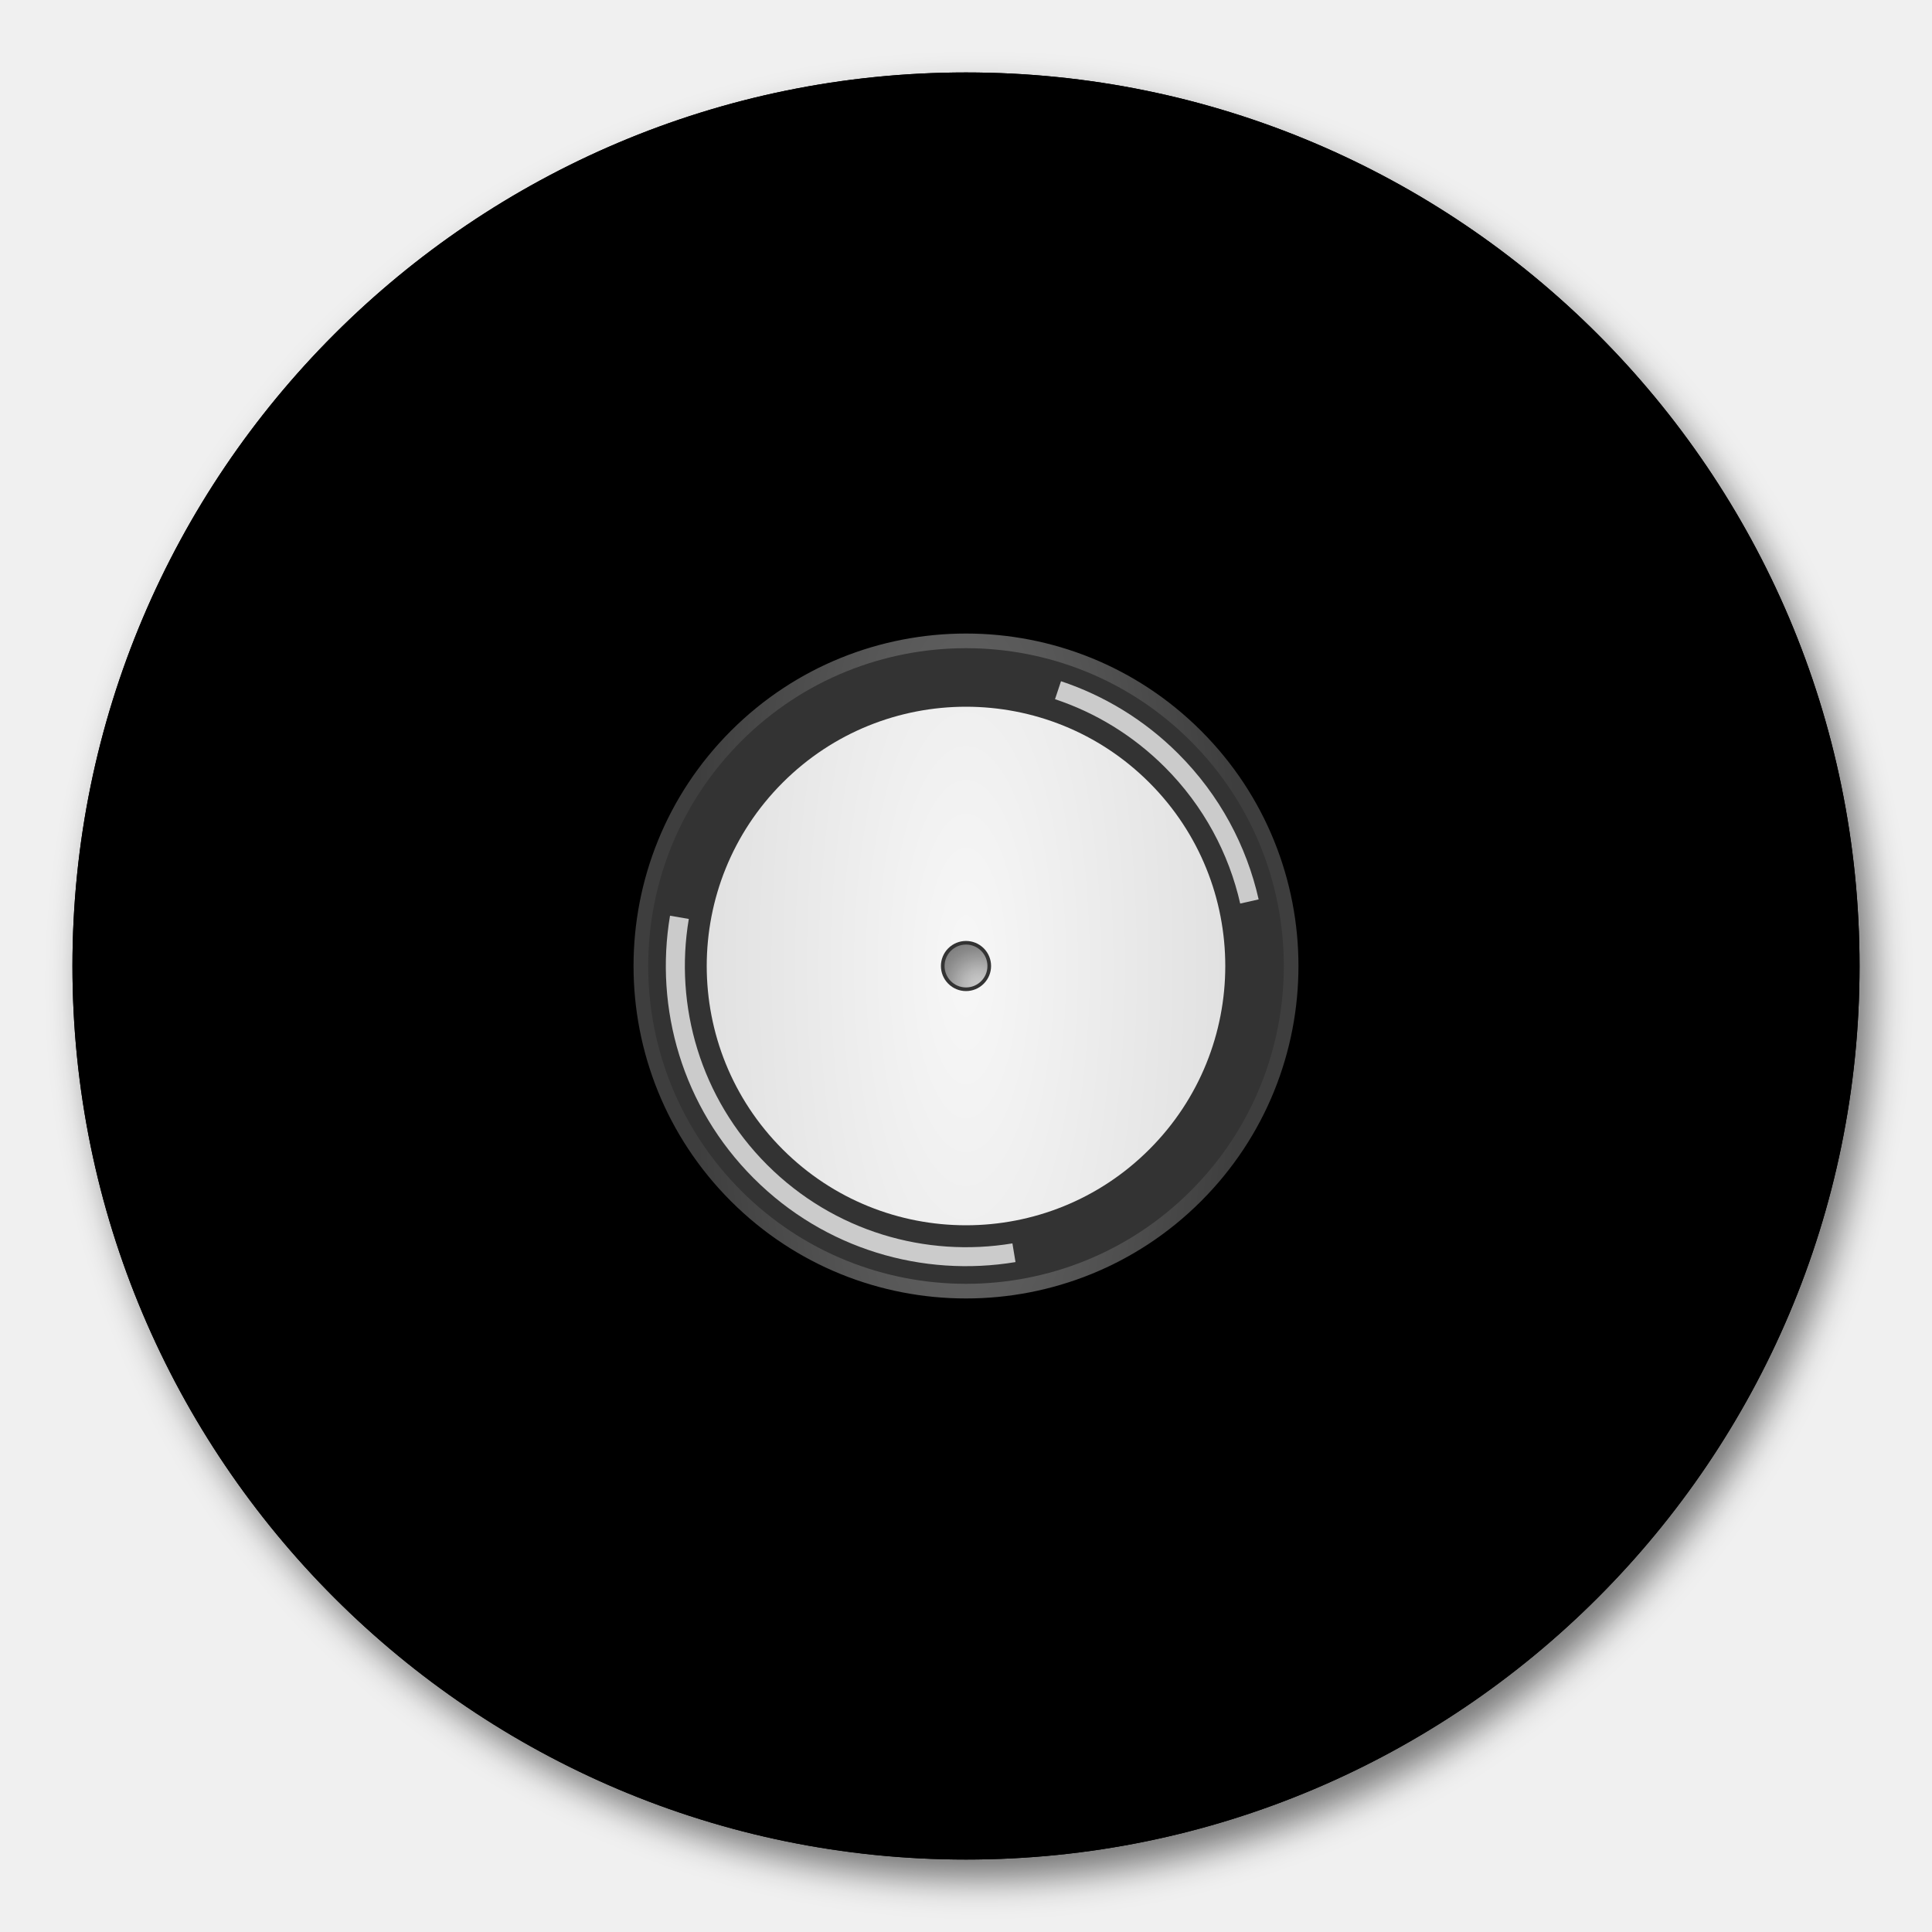
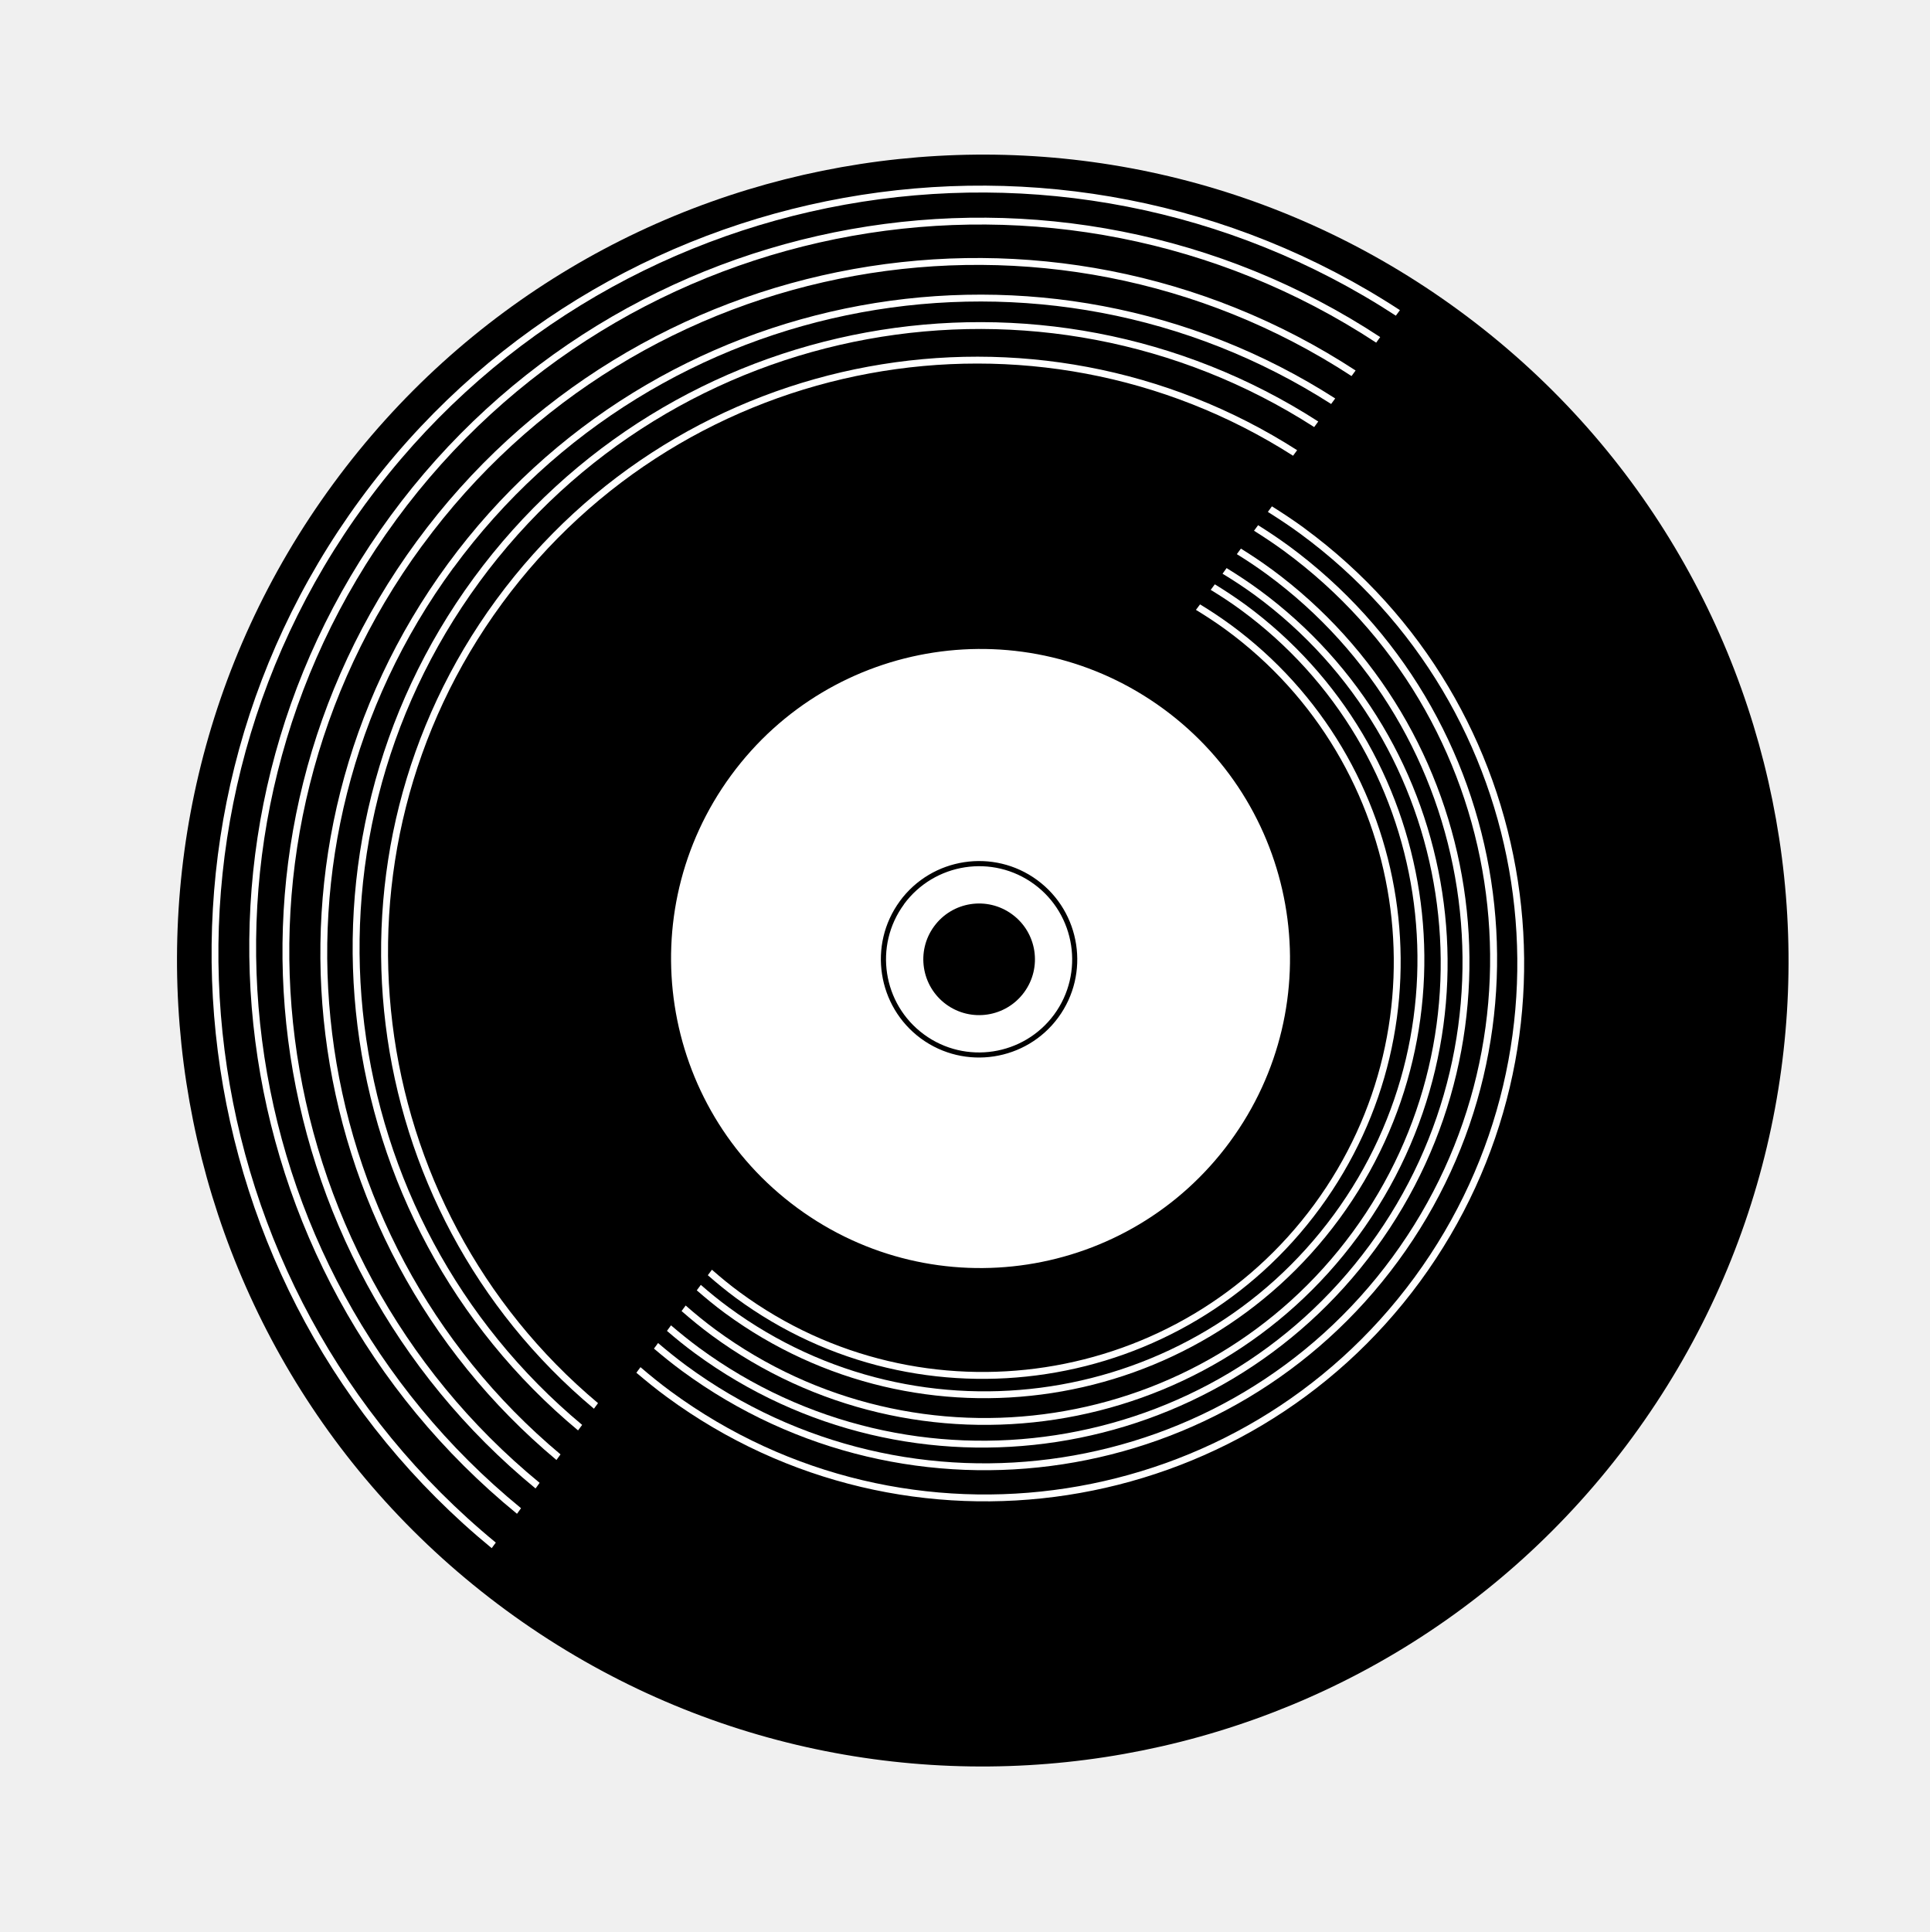
- <svg xmlns="http://www.w3.org/2000/svg" id="svg2" viewBox="0 0 400 400" version="1.0">
-   <defs id="defs4">
-     <linearGradient id="linearGradient3153">
-       <stop id="stop3155" stop-color="#fff" offset="0" />
-       <stop id="stop3157" stop-color="#fff" stop-opacity="0" offset="1" />
-     </linearGradient>
-     <filter id="filter3315">
-       <feGaussianBlur id="feGaussianBlur3317" stdDeviation="3.7" />
-     </filter>
-     <radialGradient id="radialGradient3328" gradientUnits="userSpaceOnUse" cy="209.67" cx="289.43" gradientTransform="matrix(-.86959 .86959 -1.9615 -1.9615 681.51 178.14)" r="92.5" />
-     <radialGradient id="radialGradient3331" gradientUnits="userSpaceOnUse" cy="209.67" cx="289.43" gradientTransform="matrix(.86959 -.86959 1.9615 1.9615 -281.51 221.86)" r="92.5" />
-     <radialGradient id="radialGradient3349" gradientUnits="userSpaceOnUse" cy="192.84" cx="199.28" gradientTransform="matrix(0 2.8729 -1 0 392.84 -372.51)" r="53.688">
-       <stop id="stop3265" stop-color="#f7f7f7" offset="0" />
-       <stop id="stop3267" stop-color="#e1e1e1" offset="1" />
-     </radialGradient>
-     <radialGradient id="radialGradient3352" gradientUnits="userSpaceOnUse" cy="192.84" cx="199.28" gradientTransform="matrix(0 2.7782 -.82388 0 358.88 -353.65)" r="68.844">
-       <stop id="stop3275" stop-color="#6c6c6c" offset="0" />
-       <stop id="stop3277" stop-color="#3e3e3e" offset="1" />
-     </radialGradient>
-   </defs>
-   <g id="layer2" fill-rule="evenodd">
-     <path id="path3309" filter="url(#filter3315)" d="m202.71 19c-102.12 0-185 82.88-185 185 0.004 102.12 82.88 185 185 185s185-82.88 185-185-82.88-185-185-185zm0 179.81c2.87 0 5.19 2.32 5.19 5.19s-2.32 5.19-5.19 5.19c-2.86 0-5.18-2.32-5.18-5.19s2.32-5.19 5.18-5.19z" style="color: #000000" fill-opacity=".509" />
-     <path id="path3191" style="color: #000000" d="m200 15c-102.12 0-185 82.88-185 185s82.88 185 185 185 185-82.88 185-185-82.88-185-185-185zm0 179.81c2.87 0 5.19 2.32 5.19 5.19s-2.32 5.19-5.19 5.19-5.19-2.32-5.19-5.19 2.32-5.19 5.19-5.19z" />
-     <path id="path3271" d="m200 132.66c-37.16 0-67.34 30.18-67.34 67.34s30.18 67.34 67.34 67.34 67.34-30.18 67.34-67.34-30.18-67.34-67.34-67.34zm0 62.9c2.45 0 4.44 1.99 4.44 4.44s-1.99 4.44-4.44 4.44-4.44-1.99-4.44-4.44 1.99-4.44 4.44-4.44z" style="color: #000000" fill="#333" />
-     <path id="path3176" style="color: #000000" d="m200 15c-102.12 0-185 82.88-185 185s82.88 185 185 185 185-82.88 185-185-82.88-185-185-185zm0 3.594c100.15 0 181.44 81.257 181.44 181.41s-81.29 181.44-181.44 181.44-181.44-81.29-181.44-181.44c0.003-100.15 81.291-181.41 181.44-181.41z" />
-     <path id="path3151" d="m293.56 200c0 51.65-41.91 93.59-93.56 93.59v87.85c100.15 0 181.44-81.29 181.44-181.44h-87.88z" style="color: #000000" fill="url(#radialGradient3331)" />
-     <path id="path3193" d="m106.44 200c0-51.65 41.91-93.59 93.56-93.59v-87.848c-100.15 0-181.44 81.289-181.44 181.44h87.88z" style="color: #000000" fill="url(#radialGradient3328)" />
-     <path id="path3215" d="m248.68 151.32c-26.87-26.87-70.49-26.87-97.36 0s-26.87 70.49 0 97.36 70.49 26.87 97.36 0 26.87-70.49 0-97.36zm-2.14 2.14c25.68 25.69 25.68 67.39 0 93.08-25.69 25.68-67.39 25.68-93.08 0-25.68-25.69-25.68-67.39 0-93.08 25.69-25.68 67.39-25.68 93.08 0z" style="color: #000000" fill="url(#radialGradient3352)" />
-     <path id="path3223" d="m237.96 162.04c-20.95-20.96-54.97-20.96-75.92 0-20.96 20.95-20.96 54.97 0 75.92 20.95 20.96 54.97 20.96 75.92 0 20.96-20.95 20.96-54.97 0-75.92zm-34.29 34.29c2.03 2.03 2.03 5.31 0 7.34s-5.31 2.03-7.34 0-2.03-5.31 0-7.34c2.03-2.02 5.31-2.02 7.34 0z" style="color: #000000" fill="url(#radialGradient3349)" />
-     <path id="path3230" opacity=".743" d="m243.95 156.05c-7.06-7.06-15.41-12.05-24.28-15.01l-1.24 3.72c8.31 2.76 16.12 7.46 22.74 14.07 8.05 8.06 13.25 17.89 15.6 28.24l3.82-0.86c-2.5-11.05-8.04-21.56-16.64-30.16z" style="color: #000000" fill="#fff" />
-     <path id="path3232" opacity=".743" d="m142.61 190.26l-3.89-0.67c-3.23 19.18 2.54 39.58 17.33 54.36 14.74 14.75 35.07 20.53 54.2 17.35l-0.64-3.87c-17.92 2.98-36.96-2.45-50.78-16.26-13.85-13.86-19.25-32.95-16.22-50.91z" style="color: #000000" fill="#fff" />
+ <svg xmlns="http://www.w3.org/2000/svg" id="Layer_1" enable-background="new 172.5 265.5 263 263.25" xmlSpace="preserve" viewBox="172.5 265.5 263 263.25" version="1.1" y="0px" x="0px">
+   <g>
+     <g>
+       <path d="m394.97 461.35c-35.875 48.888-104.6 59.441-153.49 23.566-48.898-35.883-59.453-104.6-23.566-153.49 35.879-48.902 104.59-59.453 153.49-23.573 48.9 35.87 59.45 104.6 23.57 153.49z" />
+       <path d="m340.14 421.06c-13.781 18.776-40.171 22.827-58.949 9.051-18.785-13.777-22.84-40.172-9.055-58.957 13.781-18.789 40.171-22.828 58.949-9.051 18.78 13.78 22.84 40.18 9.05 58.96z" fill="#FFFFFF" />
+       <path d="m312.08 400.71c-2.488 3.391-7.246 4.121-10.637 1.637-3.387-2.491-4.113-7.25-1.633-10.629 2.484-3.391 7.246-4.121 10.633-1.633 3.39 2.48 4.12 7.24 1.64 10.62z" />
+       <path d="m295.14 388.29c-4.367 5.953-3.07 14.344 2.875 18.719 5.953 4.363 14.352 3.078 18.718-2.871 4.367-5.957 3.074-14.352-2.875-18.723-5.95-4.37-14.35-3.08-18.72 2.87zm0.56 0.42c4.145-5.641 12.102-6.875 17.75-2.727 5.637 4.137 6.863 12.102 2.723 17.75-4.141 5.629-12.098 6.862-17.746 2.715-5.63-4.13-6.86-12.09-2.72-17.73z" />
+     </g>
+     <g fill="#FFFFFF">
+       <path d="m222.35 334.1c32.727-44.602 94.602-55.434 140.39-25.586l0.555-0.754c-46.202-30.156-108.67-19.238-141.7 25.789-33.023 45.012-24.711 107.88 17.918 142.9l0.559-0.758c-42.22-34.72-50.45-96.99-17.73-141.59z" />
+       <path d="m226.48 336.34c31.133-42.438 90.062-52.699 133.58-24.152l0.547-0.758c-43.922-28.844-103.44-18.492-134.88 24.355-31.438 42.848-23.461 102.73 17.234 135.98l0.55-0.76c-40.28-32.94-48.17-92.23-17.03-134.66z" />
+       <path d="m230.06 339.82c29.516-40.242 85.343-50.016 126.64-23.078l0.555-0.758c-41.719-27.238-98.133-17.383-127.96 23.272-29.828 40.648-22.316 97.422 16.195 129.06l0.555-0.767c-38.1-31.31-45.53-87.49-16-127.72z" />
+       <path d="m234.3 342.87c27.879-37.992 80.457-47.379 119.62-22.324l0.555-0.754c-39.578-25.359-92.742-15.891-120.93 22.523s-21.273 91.977 14.793 122.12l0.555-0.763c-35.65-29.84-42.48-82.81-14.6-120.81z" />
+       <path d="m237.84 344.79c26.516-36.137 76.559-45.02 113.77-21.098l0.555-0.759c-37.629-24.223-88.258-15.241-115.09 21.31-26.816 36.543-20.191 87.543 14.207 116.16l0.559-0.75c-33.98-28.32-40.52-78.72-14-114.86z" />
+       <path d="m240.89 347.77c25.141-34.25 72.531-42.728 107.84-20.173l0.556-0.754c-35.733-22.859-83.703-14.301-109.15 20.375-25.438 34.672-19.215 83 13.312 110.23l0.555-0.758c-32.1-26.92-38.24-74.65-13.11-108.92z" />
+     </g>
+     <g fill="#FFFFFF">
+       <path d="m350.28 337.47c-1.457-1.062-2.934-2.039-4.43-2.977l-0.552 0.758c1.492 0.941 2.974 1.914 4.418 2.978 32.228 23.645 39.207 69.102 15.56 101.33-23.648 32.224-69.103 39.203-101.32 15.556-1.445-1.062-2.828-2.181-4.164-3.328l-0.562 0.758c1.348 1.137 2.723 2.266 4.176 3.324 32.641 23.957 78.676 16.879 102.63-15.75 23.94-32.66 16.87-78.69-15.77-102.65z" />
+       <path d="m348.06 339.82c-1.34-0.978-2.711-1.892-4.094-2.758l-0.556 0.754c1.379 0.871 2.746 1.772 4.094 2.762 30.603 22.453 37.228 65.617 14.767 96.219-22.449 30.605-65.625 37.242-96.228 14.781-1.332-0.984-2.609-2.023-3.855-3.078l-0.559 0.758c1.246 1.056 2.527 2.095 3.859 3.07 31.023 22.77 74.78 16.051 97.543-14.965 22.78-31.01 16.06-74.77-14.96-97.54z" />
+       <path d="m345.71 343c-1.332-0.984-2.703-1.887-4.086-2.75l-0.555 0.758c1.383 0.853 2.746 1.763 4.086 2.742 29.062 21.324 35.355 62.32 14.031 91.387-21.328 29.062-62.324 35.355-91.383 14.027-1.336-0.98-2.605-2.016-3.852-3.074l-0.551 0.754c1.238 1.066 2.516 2.103 3.848 3.078 29.477 21.633 71.06 15.242 92.695-14.238 21.64-29.48 15.25-71.05-14.23-92.69z" />
+       <path d="m344.08 345.85c-1.441-1.059-2.91-2.022-4.406-2.944l-0.555 0.766c1.492 0.902 2.973 1.875 4.41 2.922 27.594 20.267 33.57 59.191 13.32 86.793-20.25 27.599-59.181 33.574-86.786 13.32-1.434-1.055-2.797-2.168-4.113-3.32l-0.559 0.754c1.316 1.146 2.684 2.273 4.121 3.328 28.012 20.547 67.536 14.488 88.09-13.522 20.56-28.03 14.5-67.55-13.52-88.1z" />
+       <path d="m342.19 347.86c-1.349-0.98-2.728-1.892-4.121-2.742l-0.562 0.754c1.395 0.854 2.777 1.754 4.125 2.746 26.207 19.233 31.887 56.203 12.648 82.405-19.223 26.212-56.191 31.892-82.41 12.652-1.34-0.977-2.621-2.022-3.855-3.102l-0.551 0.746c1.234 1.073 2.508 2.125 3.855 3.116 26.629 19.531 64.18 13.773 83.723-12.858 19.54-26.63 13.77-64.18-12.85-83.72z" />
+       <path d="m340.17 350.59c-1.34-0.979-2.723-1.895-4.117-2.738l-0.559 0.746c1.398 0.855 2.777 1.754 4.121 2.738 24.891 18.262 30.281 53.375 12.016 78.266-18.266 24.884-53.371 30.273-78.254 12.017-1.355-0.988-2.621-2.035-3.848-3.109l-0.559 0.75c1.23 1.078 2.504 2.121 3.848 3.113 25.309 18.569 60.996 13.086 79.562-12.228 18.58-25.31 13.1-61-12.21-79.56z" />
+     </g>
  </g>
</svg>
